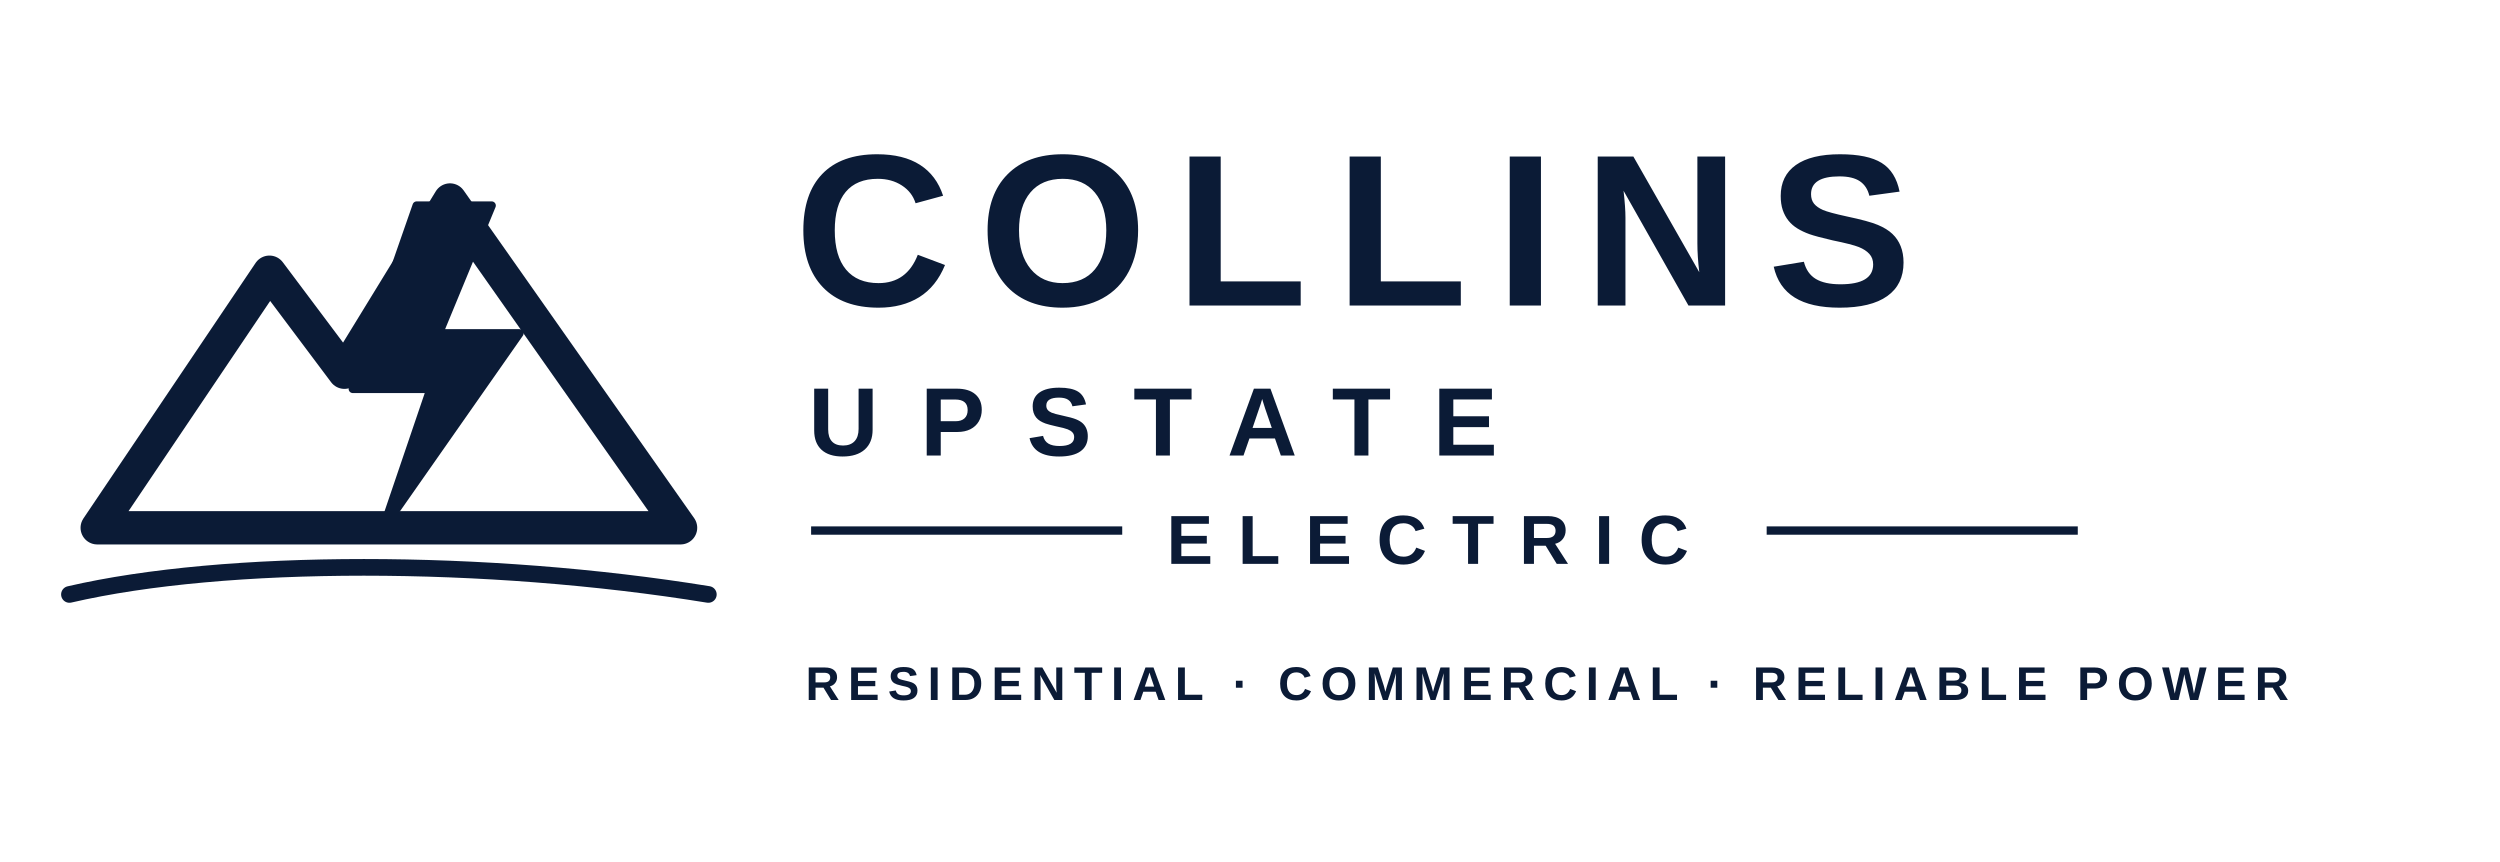
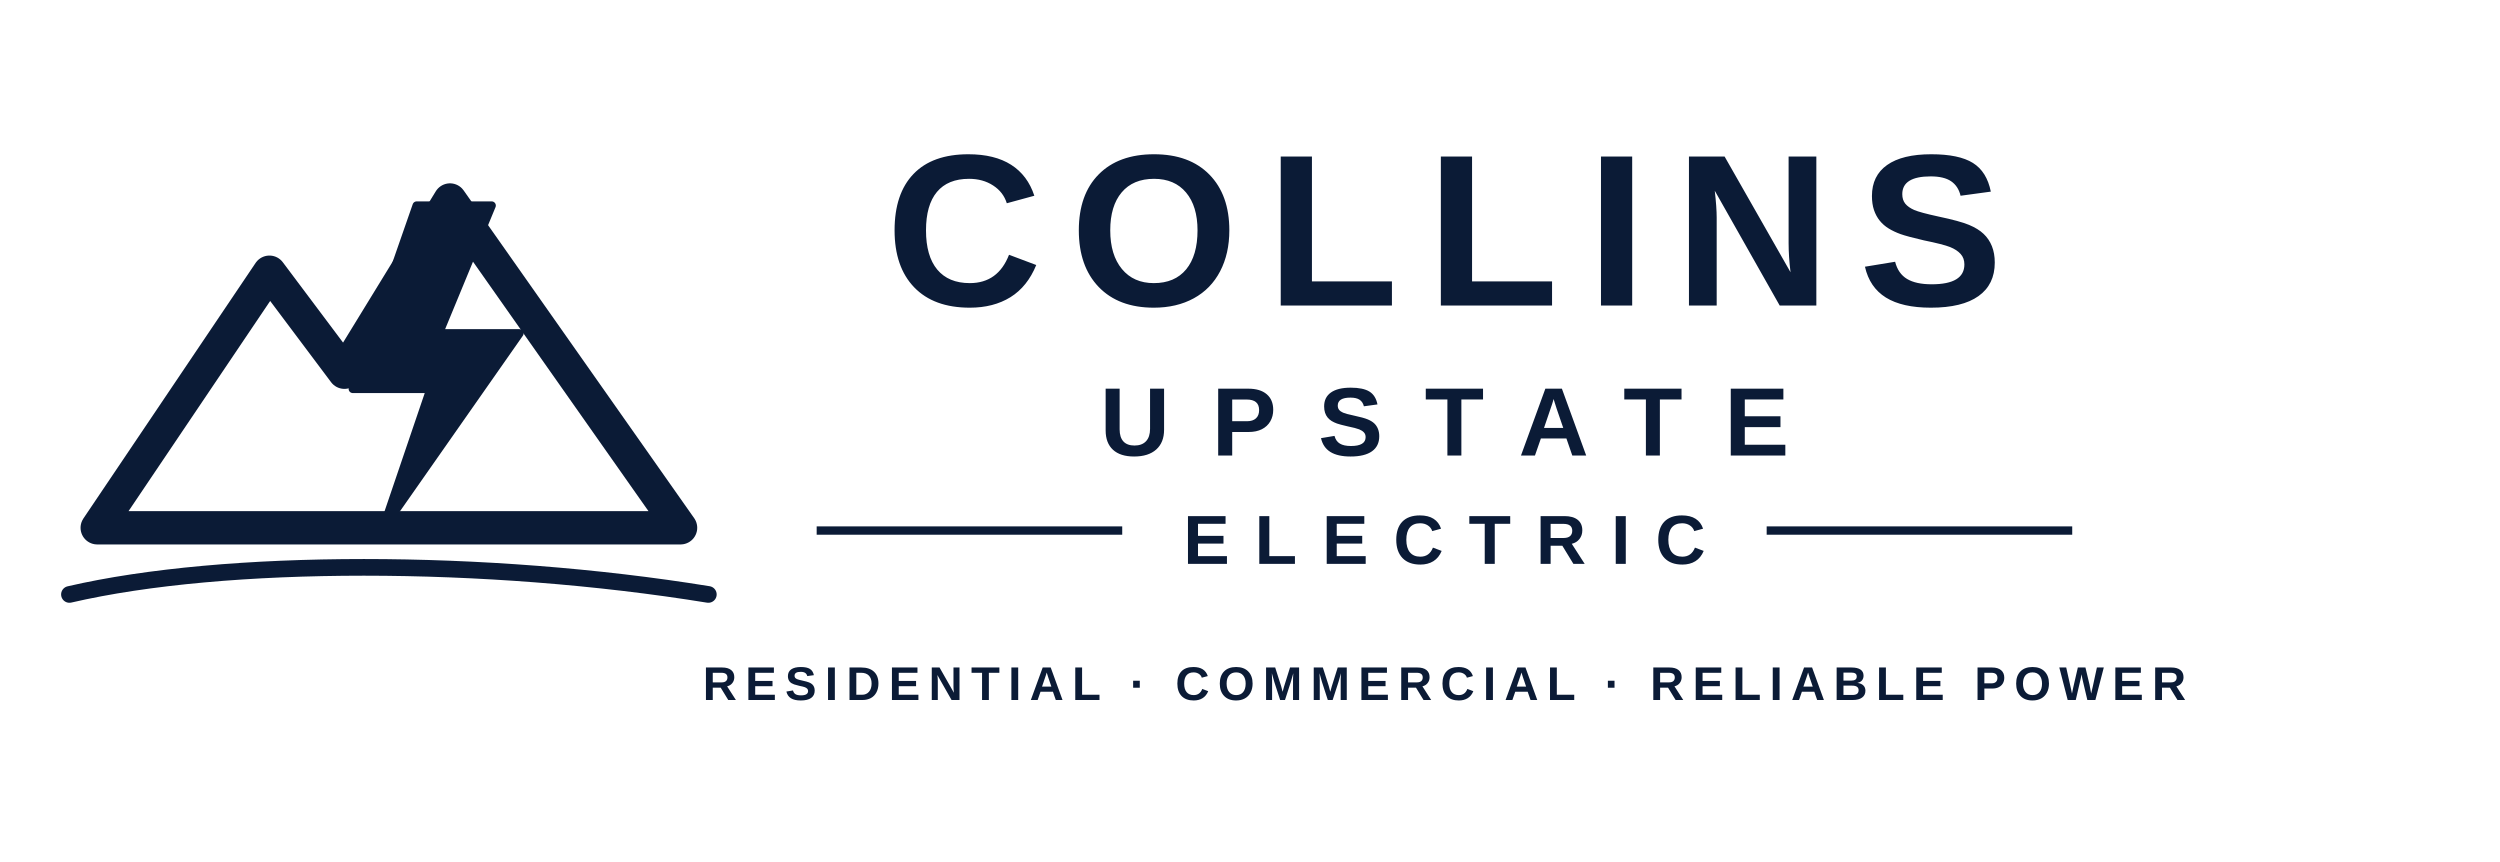
<svg xmlns="http://www.w3.org/2000/svg" viewBox="0 0 900 310" role="img" aria-labelledby="title desc">
  <g transform="translate(25 24)" fill="none" stroke="#0B1B36" stroke-linecap="round" stroke-linejoin="round">
    <path d="M10 166 72 74l27 36 38-62 83 118H10Z" stroke-width="12" />
    <path d="m125 50-23 66h28l-17 50 49-70h-29l19-46h-27Z" fill="#0B1B36" stroke-width="3" />
    <path d="M0 190c56-13 150-13 230 0" stroke-width="6" />
  </g>
-   <g fill="#0B1B36" font-family="Arial, Helvetica, sans-serif" text-anchor="start">
-     <text x="286" y="110" font-size="78" font-weight="800" letter-spacing="10">COLLINS</text>
-     <text x="291" y="164" font-size="35" font-weight="800" letter-spacing="15">UPSTATE</text>
-     <path d="M292 191h112m232 0h112" stroke="#0B1B36" stroke-width="3" />
-     <text x="420" y="203" font-size="25" font-weight="700" letter-spacing="9">ELECTRIC</text>
-     <text x="290" y="252" font-size="17" font-weight="700" letter-spacing="3">RESIDENTIAL · COMMERCIAL · RELIABLE POWER</text>
+   <g fill="#0B1B36" font-family="Arial, Helvetica, sans-serif" text-anchor="middle">
+     <text x="520" y="110" font-size="78" font-weight="800" letter-spacing="10">COLLINS</text>
+     <text x="520" y="164" font-size="35" font-weight="800" letter-spacing="15">UPSTATE</text>
+     <path d="M294 191h110m232 0h110" stroke="#0B1B36" stroke-width="3" />
+     <text x="520" y="203" font-size="25" font-weight="700" letter-spacing="9">ELECTRIC</text>
+     <text x="520" y="252" font-size="17" font-weight="700" letter-spacing="3">RESIDENTIAL · COMMERCIAL · RELIABLE POWER</text>
  </g>
</svg>
